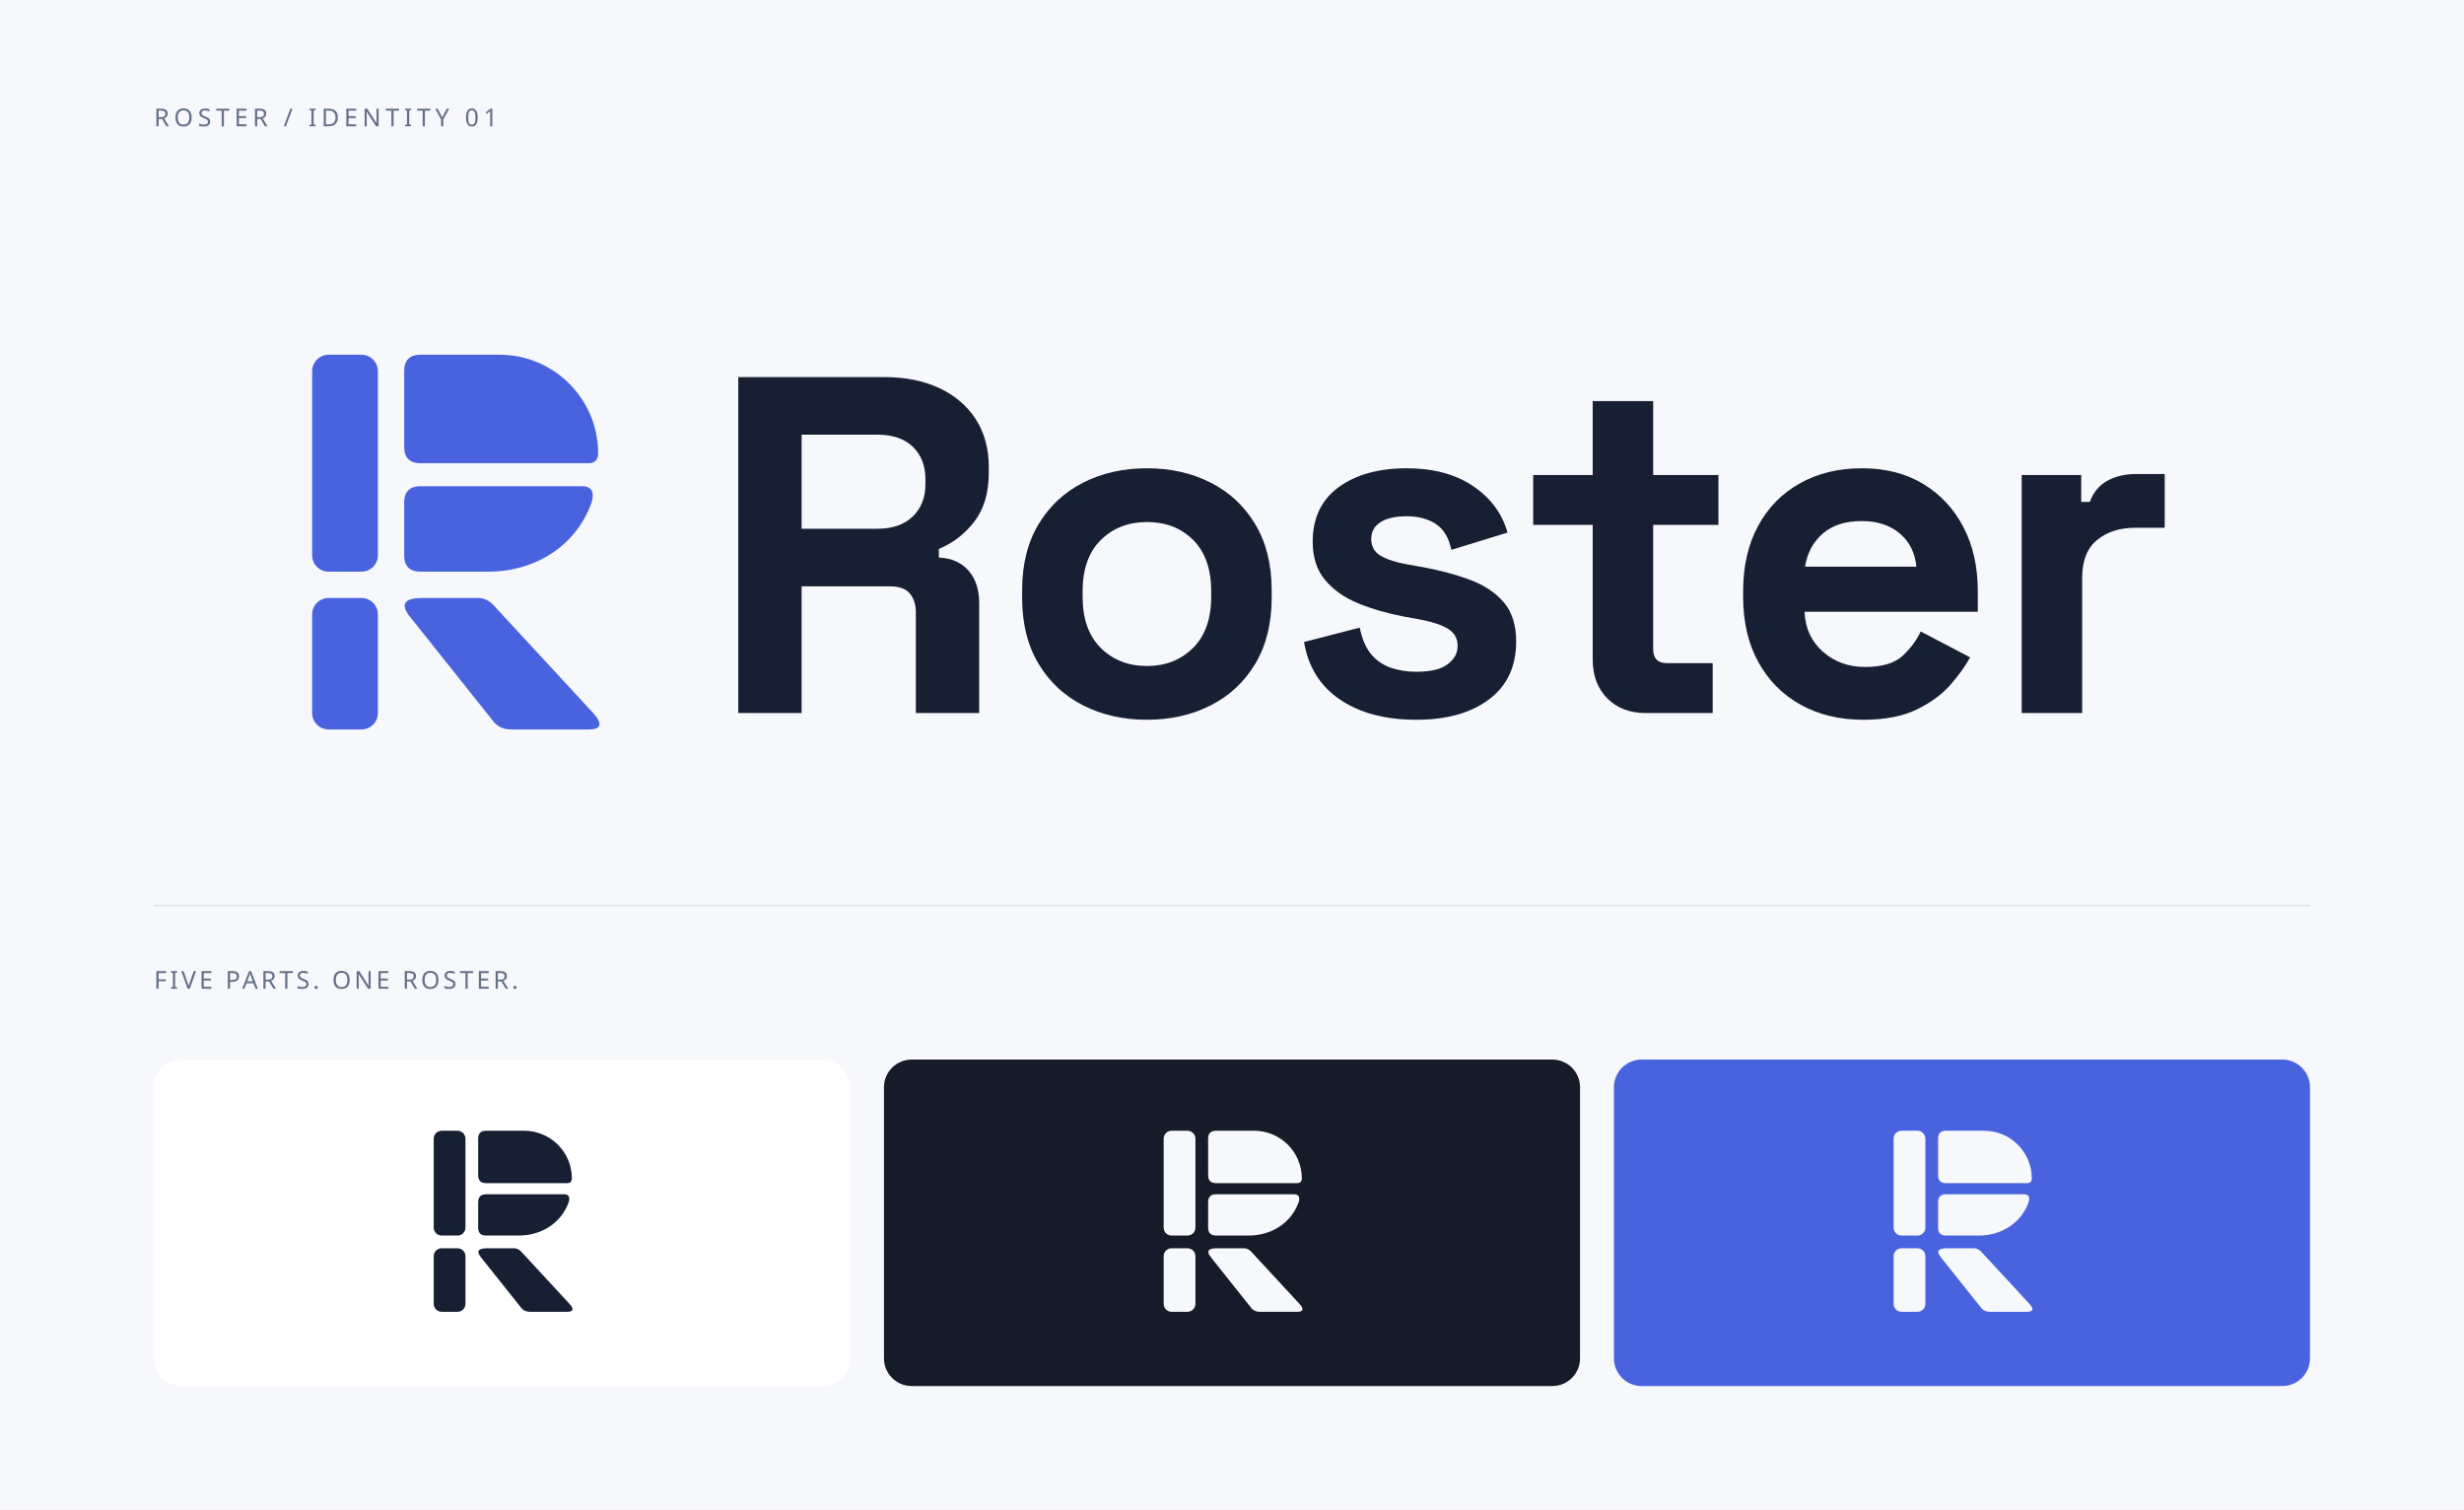
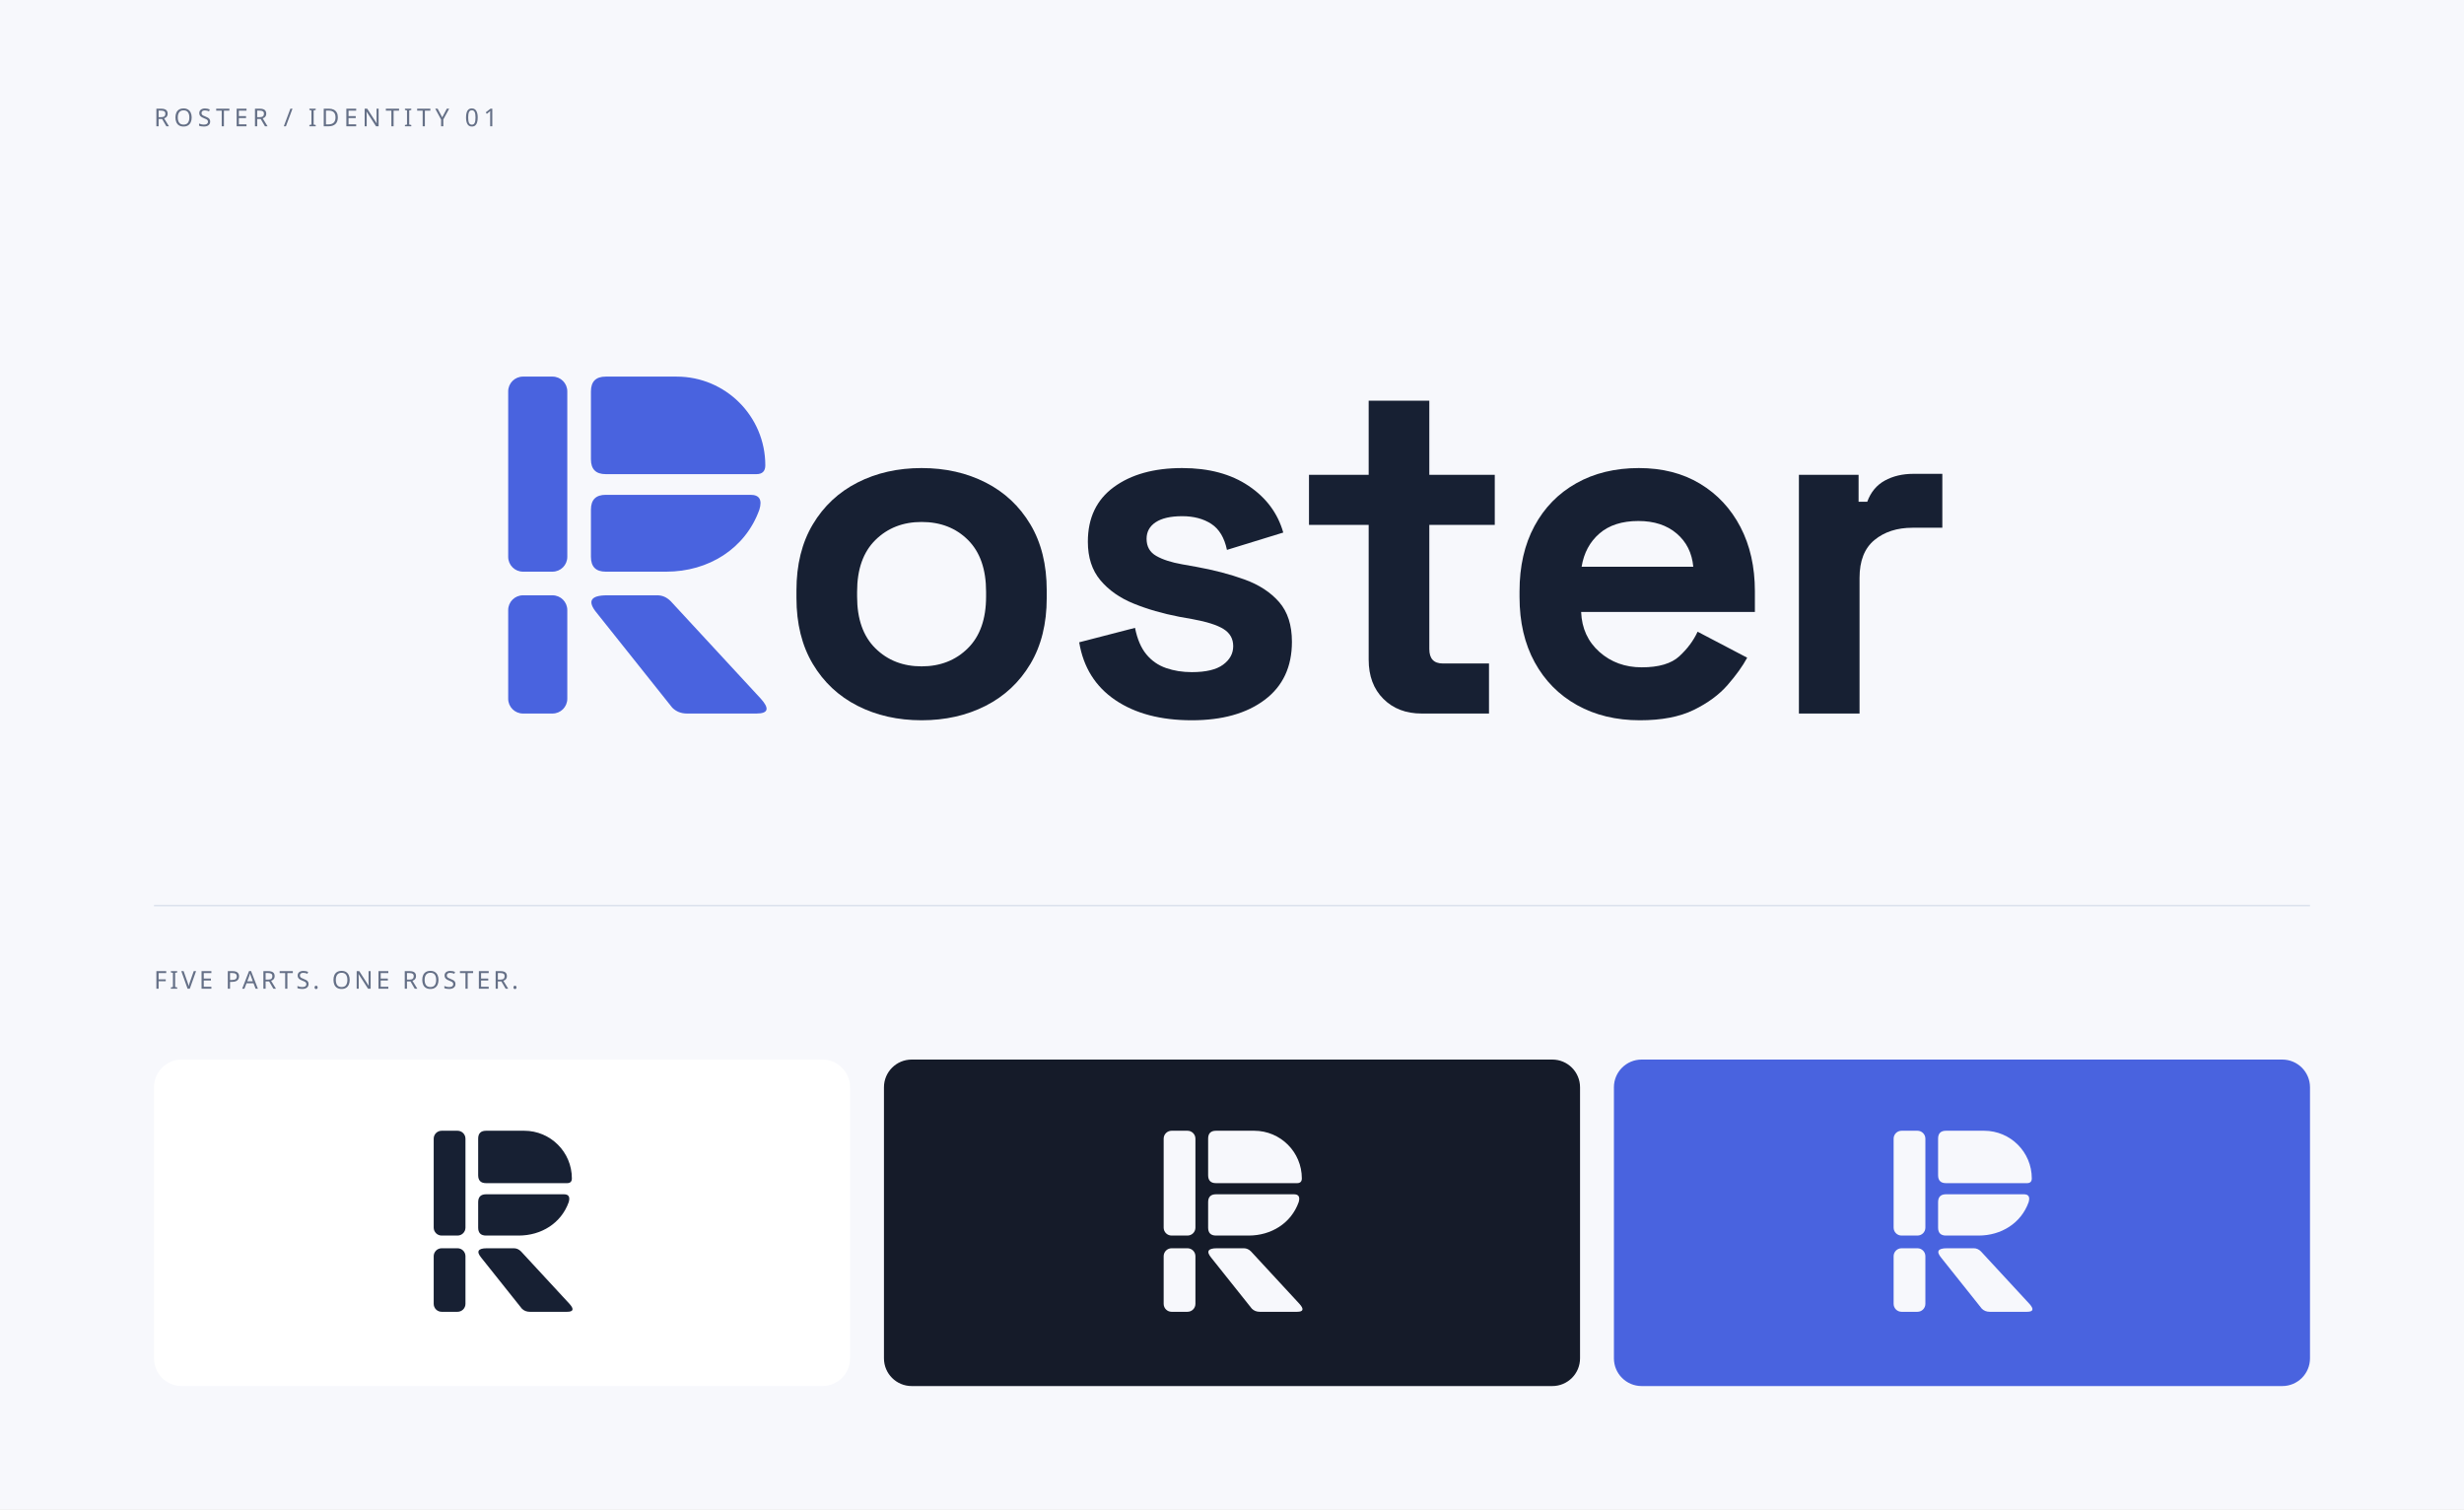
<svg xmlns="http://www.w3.org/2000/svg" width="1600" height="980" viewBox="0 0 1600 980">
  <rect width="1600" height="980" fill="#F7F8FC" />
  <text x="100" y="82" fill="#657087" font-family="sans-serif" font-size="16" letter-spacing="3">ROSTER / IDENTITY 01</text>
-   <svg x="160" y="215" width="1280" height="274" viewBox="0 0 1199.348 256">
-     <g fill="#4963DF">
+   <svg x="160" y="215" width="1280" height="274" viewBox="0 0 926.258 256">
+     <g id="roster-initial" fill="#4963DF" transform="translate(-11.85965 15.04912) scale(0.8964912)">
      <rect id="upper-stem" x="40" y="14" width="40" height="132" rx="10" />
      <path id="upper-bowl" d="M106 14H154C187.137 14 214 40.863 214 74Q214 80 208 80H106Q96 80 96 70V24Q96 14 106 14Z" />
      <path id="lower-bowl" d="M106 94H204Q213 94 210 104C200.5 130.5 175.5 146 147 146H106Q96 146 96 136V104Q96 94 106 94Z" />
      <rect id="lower-stem" x="40" y="162" width="40" height="80" rx="10" />
      <path id="outgoing-leg" d="M107 162H141Q146 162 150 166L211 232Q220 242 208 242H161Q155 242 151 238L100 174Q90 162 107 162Z" />
    </g>
-     <g fill="#172033">
-       <path transform="translate(280 232) scale(0.292 -0.292)" d="M66 0V700H370Q436 700 485.0 677.0Q534 654 561.0 612.0Q588 570 588 513V501Q588 438 558.0 399.0Q528 360 484 342V324Q524 322 546.0 296.5Q568 271 568 229V0H436V210Q436 234 423.5 249.0Q411 264 382 264H198V0ZM198 384H356Q403 384 429.5 409.5Q456 435 456 477V487Q456 529 430.0 554.5Q404 580 356 580H198Z" />
-       <path transform="translate(458.544 232) scale(0.292 -0.292)" d="M306 -14Q232 -14 173.0 16.0Q114 46 80.0 103.0Q46 160 46 240V256Q46 336 80.0 393.0Q114 450 173.0 480.0Q232 510 306 510Q380 510 439.0 480.0Q498 450 532.0 393.0Q566 336 566 256V240Q566 160 532.0 103.0Q498 46 439.0 16.0Q380 -14 306 -14ZM306 98Q364 98 402.0 135.5Q440 173 440 243V253Q440 323 402.5 360.5Q365 398 306 398Q248 398 210.0 360.5Q172 323 172 253V243Q172 173 210.0 135.5Q248 98 306 98Z" />
-       <path transform="translate(631.248 232) scale(0.292 -0.292)" d="M276 -14Q179 -14 117.0 28.0Q55 70 42 148L158 178Q165 143 181.5 123.0Q198 103 222.5 94.5Q247 86 276 86Q320 86 341.0 101.5Q362 117 362 140Q362 163 342.0 175.5Q322 188 278 196L250 201Q198 211 155.0 228.5Q112 246 86.0 277.0Q60 308 60 357Q60 431 114.0 470.5Q168 510 256 510Q339 510 394.0 473.0Q449 436 466 376L349 340Q341 378 316.5 394.0Q292 410 256 410Q220 410 201.0 397.5Q182 385 182 363Q182 339 202.0 327.5Q222 316 256 310L284 305Q340 295 385.5 278.5Q431 262 457.5 231.5Q484 201 484 149Q484 71 427.5 28.5Q371 -14 276 -14Z" />
-       <path transform="translate(775.336 232) scale(0.292 -0.292)" d="M260 0Q211 0 180.5 30.5Q150 61 150 112V392H26V496H150V650H276V496H412V392H276V134Q276 104 304 104H400V0Z" />
-       <path transform="translate(897.232 232) scale(0.292 -0.292)" d="M296 -14Q222 -14 165.5 17.5Q109 49 77.5 106.5Q46 164 46 242V254Q46 332 77.0 389.5Q108 447 164.0 478.5Q220 510 294 510Q367 510 421.0 477.5Q475 445 505.0 387.5Q535 330 535 254V211H174Q176 160 212.0 128.0Q248 96 300 96Q353 96 378.0 119.0Q403 142 416 170L519 116Q505 90 478.5 59.5Q452 29 408.0 7.5Q364 -14 296 -14ZM175 305H407Q403 348 372.5 374.0Q342 400 293 400Q242 400 212.0 374.0Q182 348 175 305Z" />
-       <path transform="translate(1059.716 232) scale(0.292 -0.292)" d="M70 0V496H194V440H212Q223 470 248.5 484.0Q274 498 308 498H368V386H306Q258 386 227.0 360.5Q196 335 196 282V0Z" />
+     <g id="roster-letters" fill="#172033">
+       <path transform="translate(185.454 232) scale(0.292 -0.292)" d="M306 -14Q232 -14 173.0 16.0Q114 46 80.0 103.0Q46 160 46 240V256Q46 336 80.0 393.0Q114 450 173.0 480.0Q232 510 306 510Q380 510 439.0 480.0Q498 450 532.0 393.0Q566 336 566 256V240Q566 160 532.0 103.0Q498 46 439.0 16.0Q380 -14 306 -14ZM306 98Q364 98 402.0 135.5Q440 173 440 243V253Q440 323 402.5 360.5Q365 398 306 398Q248 398 210.0 360.5Q172 323 172 253V243Q172 173 210.0 135.5Q248 98 306 98Z" />
+       <path transform="translate(358.158 232) scale(0.292 -0.292)" d="M276 -14Q179 -14 117.0 28.0Q55 70 42 148L158 178Q165 143 181.5 123.0Q198 103 222.5 94.5Q247 86 276 86Q320 86 341.0 101.5Q362 117 362 140Q362 163 342.0 175.5Q322 188 278 196L250 201Q198 211 155.0 228.5Q112 246 86.0 277.0Q60 308 60 357Q60 431 114.0 470.5Q168 510 256 510Q339 510 394.0 473.0Q449 436 466 376L349 340Q341 378 316.5 394.0Q292 410 256 410Q220 410 201.0 397.5Q182 385 182 363Q182 339 202.0 327.5Q222 316 256 310L284 305Q340 295 385.5 278.5Q431 262 457.5 231.5Q484 201 484 149Q484 71 427.5 28.5Q371 -14 276 -14Z" />
+       <path transform="translate(502.246 232) scale(0.292 -0.292)" d="M260 0Q211 0 180.5 30.5Q150 61 150 112V392H26V496H150V650H276V496H412V392H276V134Q276 104 304 104H400V0Z" />
+       <path transform="translate(624.142 232) scale(0.292 -0.292)" d="M296 -14Q222 -14 165.5 17.5Q109 49 77.5 106.5Q46 164 46 242V254Q46 332 77.0 389.5Q108 447 164.0 478.5Q220 510 294 510Q367 510 421.0 477.5Q475 445 505.0 387.5Q535 330 535 254V211H174Q176 160 212.0 128.0Q248 96 300 96Q353 96 378.0 119.0Q403 142 416 170L519 116Q505 90 478.5 59.5Q452 29 408.0 7.5Q364 -14 296 -14ZM175 305H407Q403 348 372.5 374.0Q342 400 293 400Q242 400 212.0 374.0Q182 348 175 305Z" />
+       <path transform="translate(786.626 232) scale(0.292 -0.292)" d="M70 0V496H194V440H212Q223 470 248.5 484.0Q274 498 308 498H368V386H306Q258 386 227.0 360.5Q196 335 196 282V0Z" />
    </g>
  </svg>
  <path d="M100 588H1500" stroke="#DCE2ED" />
  <text x="100" y="642" fill="#657087" font-family="sans-serif" font-size="16" letter-spacing="2">FIVE PARTS. ONE ROSTER.</text>
  <rect x="100" y="688" width="452" height="212" rx="18" fill="#FFFFFF" />
  <svg x="261" y="727" width="132" height="132" viewBox="0 0 256 256" fill="#172033">
    <rect id="upper-stem" x="40" y="14" width="40" height="132" rx="10" />
    <path id="upper-bowl" d="M106 14H154C187.137 14 214 40.863 214 74Q214 80 208 80H106Q96 80 96 70V24Q96 14 106 14Z" />
    <path id="lower-bowl" d="M106 94H204Q213 94 210 104C200.5 130.5 175.5 146 147 146H106Q96 146 96 136V104Q96 94 106 94Z" />
    <rect id="lower-stem" x="40" y="162" width="40" height="80" rx="10" />
    <path id="outgoing-leg" d="M107 162H141Q146 162 150 166L211 232Q220 242 208 242H161Q155 242 151 238L100 174Q90 162 107 162Z" />
  </svg>
  <rect x="574" y="688" width="452" height="212" rx="18" fill="#151B29" />
  <svg x="735" y="727" width="132" height="132" viewBox="0 0 256 256" fill="#F7F8FC">
    <rect id="upper-stem" x="40" y="14" width="40" height="132" rx="10" />
    <path id="upper-bowl" d="M106 14H154C187.137 14 214 40.863 214 74Q214 80 208 80H106Q96 80 96 70V24Q96 14 106 14Z" />
    <path id="lower-bowl" d="M106 94H204Q213 94 210 104C200.5 130.5 175.5 146 147 146H106Q96 146 96 136V104Q96 94 106 94Z" />
    <rect id="lower-stem" x="40" y="162" width="40" height="80" rx="10" />
    <path id="outgoing-leg" d="M107 162H141Q146 162 150 166L211 232Q220 242 208 242H161Q155 242 151 238L100 174Q90 162 107 162Z" />
  </svg>
  <rect x="1048" y="688" width="452" height="212" rx="18" fill="#4963DF" />
  <svg x="1209" y="727" width="132" height="132" viewBox="0 0 256 256" fill="#F7F8FC">
    <rect id="upper-stem" x="40" y="14" width="40" height="132" rx="10" />
    <path id="upper-bowl" d="M106 14H154C187.137 14 214 40.863 214 74Q214 80 208 80H106Q96 80 96 70V24Q96 14 106 14Z" />
    <path id="lower-bowl" d="M106 94H204Q213 94 210 104C200.5 130.5 175.5 146 147 146H106Q96 146 96 136V104Q96 94 106 94Z" />
    <rect id="lower-stem" x="40" y="162" width="40" height="80" rx="10" />
    <path id="outgoing-leg" d="M107 162H141Q146 162 150 166L211 232Q220 242 208 242H161Q155 242 151 238L100 174Q90 162 107 162Z" />
  </svg>
</svg>
